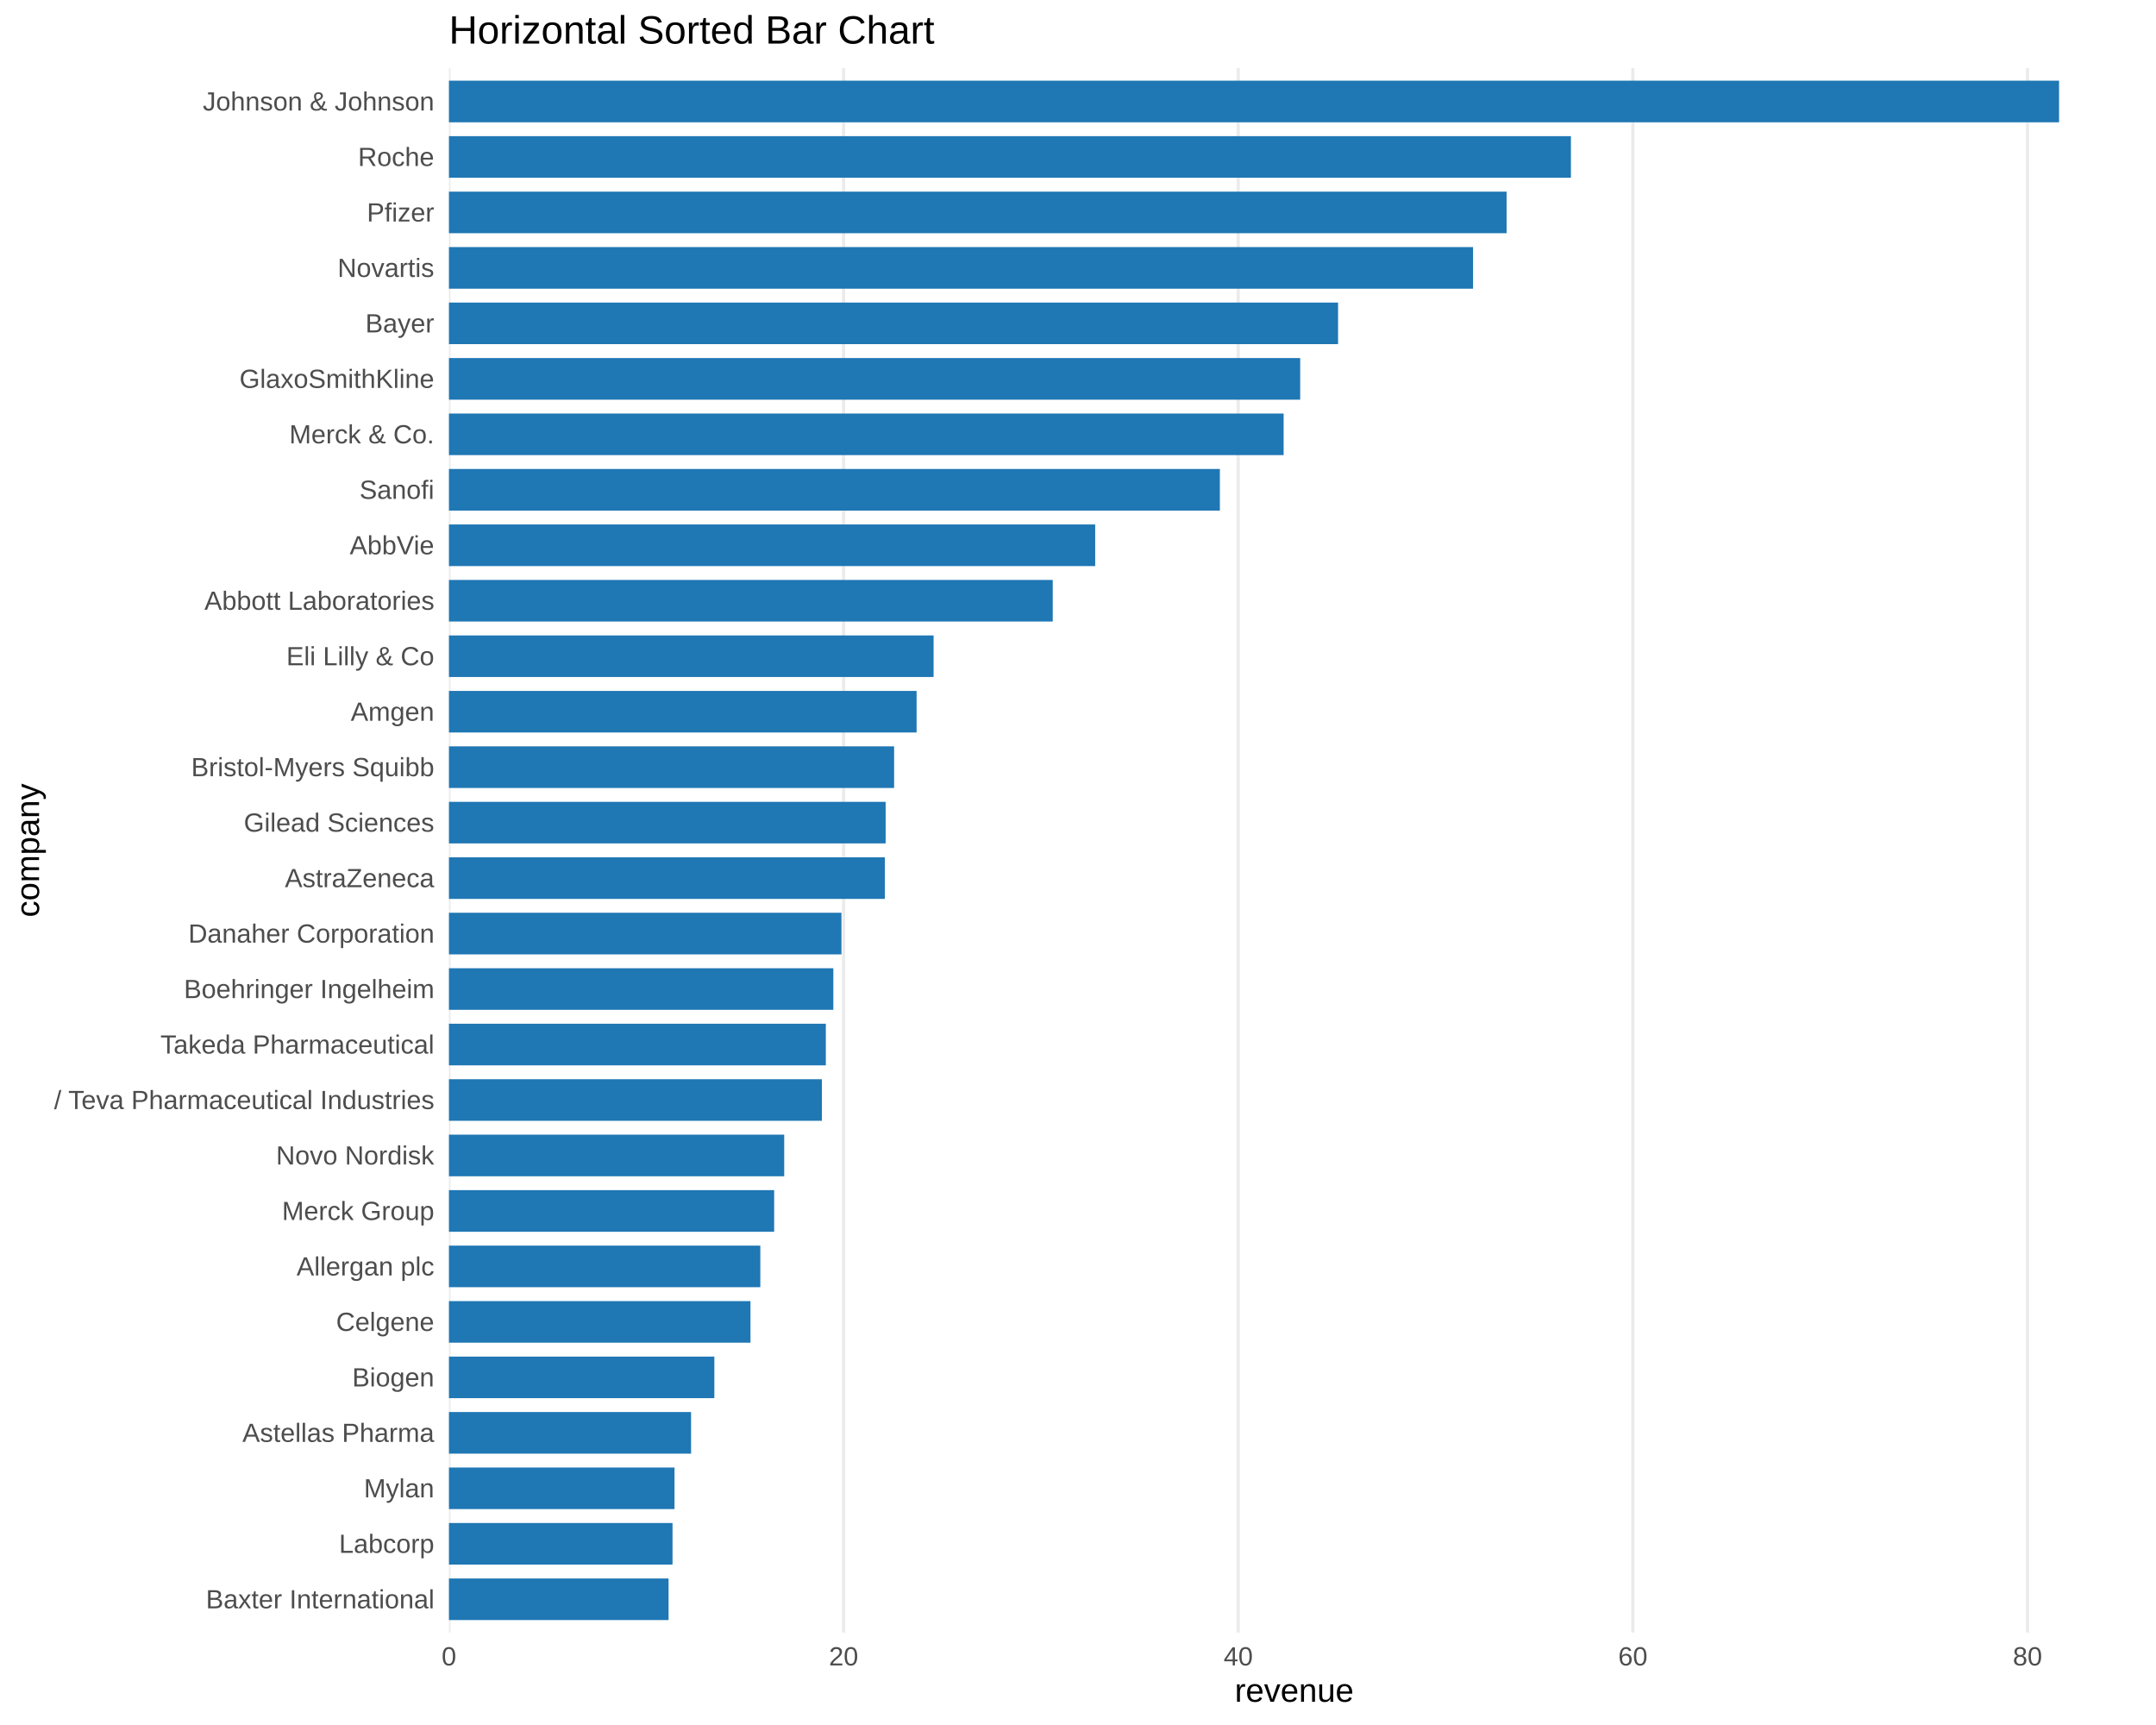
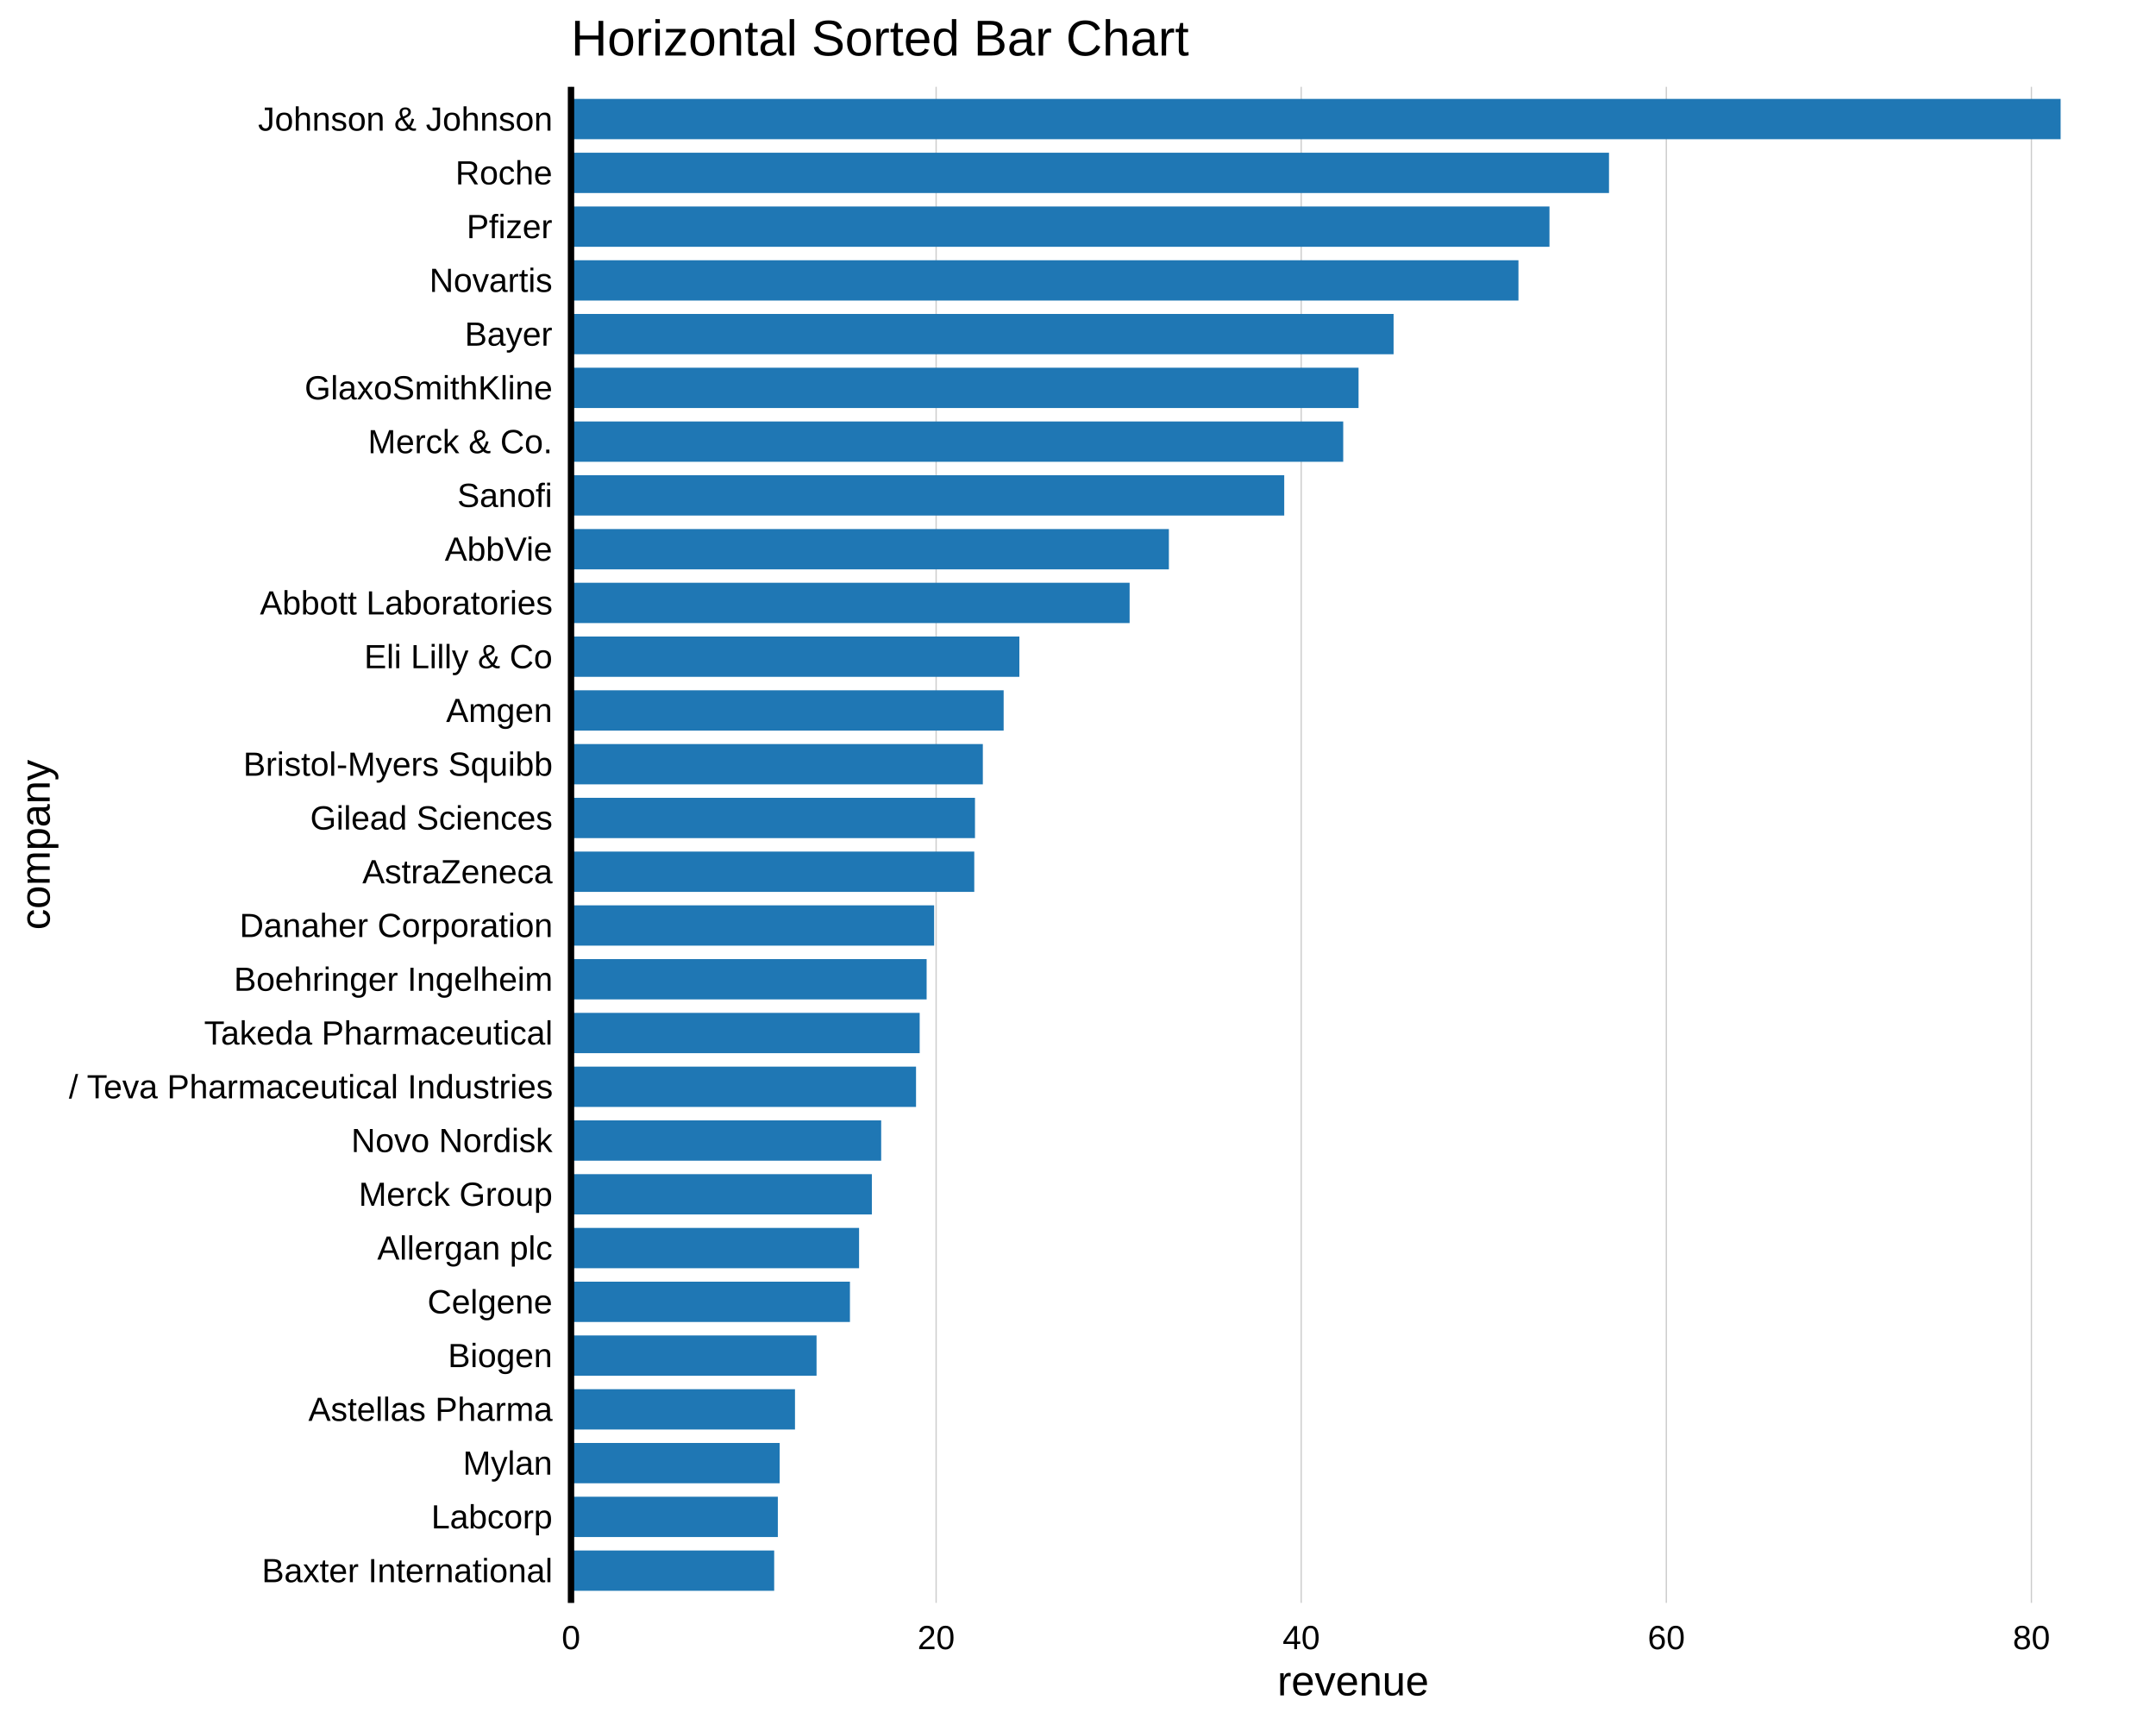
<svg xmlns="http://www.w3.org/2000/svg" viewBox="0 0 720.00 576.00">
  <defs>
    <style type="text/css">
    line, polyline, polygon, path, rect, circle {
      fill: none;
      stroke: #000000;
      stroke-linecap: round;
      stroke-linejoin: round;
      stroke-miterlimit: 10.00;
    }
  </style>
  </defs>
  <rect width="100%" height="100%" style="stroke: none; fill: #FFFFFF;" />
  <defs>
-     <clipPath id="cpMTQ5LjkzfDcxNC41Mnw1NDUuMTN8MjIuNzc=">
-       <rect x="149.93" y="22.77" width="564.59" height="522.36" />
+     <clipPath id="cpMTkwLjY5fDcxMy4wM3w1MzUuMjN8MjguOTk=">
+       <rect x="190.69" y="28.99" width="522.34" height="506.23" />
    </clipPath>
  </defs>
-   <polyline points="149.93,545.13 149.93,22.77 " style="stroke-width: 1.07; stroke: #EBEBEB; stroke-linecap: butt;" clip-path="url(#cpMTQ5LjkzfDcxNC41Mnw1NDUuMTN8MjIuNzc=)" />
-   <polyline points="281.72,545.13 281.72,22.77 " style="stroke-width: 1.07; stroke: #EBEBEB; stroke-linecap: butt;" clip-path="url(#cpMTQ5LjkzfDcxNC41Mnw1NDUuMTN8MjIuNzc=)" />
-   <polyline points="413.51,545.13 413.51,22.77 " style="stroke-width: 1.07; stroke: #EBEBEB; stroke-linecap: butt;" clip-path="url(#cpMTQ5LjkzfDcxNC41Mnw1NDUuMTN8MjIuNzc=)" />
-   <polyline points="545.30,545.13 545.30,22.77 " style="stroke-width: 1.07; stroke: #EBEBEB; stroke-linecap: butt;" clip-path="url(#cpMTQ5LjkzfDcxNC41Mnw1NDUuMTN8MjIuNzc=)" />
-   <polyline points="677.09,545.13 677.09,22.77 " style="stroke-width: 1.07; stroke: #EBEBEB; stroke-linecap: butt;" clip-path="url(#cpMTQ5LjkzfDcxNC41Mnw1NDUuMTN8MjIuNzc=)" />
-   <rect x="149.93" y="527.07" width="73.34" height="13.89" style="stroke-width: 1.07; stroke: none; stroke-linecap: square; stroke-linejoin: miter; fill: #1F77B4;" clip-path="url(#cpMTQ5LjkzfDcxNC41Mnw1NDUuMTN8MjIuNzc=)" />
-   <rect x="149.93" y="508.55" width="74.66" height="13.89" style="stroke-width: 1.07; stroke: none; stroke-linecap: square; stroke-linejoin: miter; fill: #1F77B4;" clip-path="url(#cpMTQ5LjkzfDcxNC41Mnw1NDUuMTN8MjIuNzc=)" />
-   <rect x="149.93" y="490.02" width="75.32" height="13.89" style="stroke-width: 1.07; stroke: none; stroke-linecap: square; stroke-linejoin: miter; fill: #1F77B4;" clip-path="url(#cpMTQ5LjkzfDcxNC41Mnw1NDUuMTN8MjIuNzc=)" />
-   <rect x="149.93" y="471.50" width="80.85" height="13.89" style="stroke-width: 1.07; stroke: none; stroke-linecap: square; stroke-linejoin: miter; fill: #1F77B4;" clip-path="url(#cpMTQ5LjkzfDcxNC41Mnw1NDUuMTN8MjIuNzc=)" />
-   <rect x="149.93" y="452.98" width="88.63" height="13.89" style="stroke-width: 1.07; stroke: none; stroke-linecap: square; stroke-linejoin: miter; fill: #1F77B4;" clip-path="url(#cpMTQ5LjkzfDcxNC41Mnw1NDUuMTN8MjIuNzc=)" />
-   <rect x="149.93" y="434.45" width="100.69" height="13.89" style="stroke-width: 1.07; stroke: none; stroke-linecap: square; stroke-linejoin: miter; fill: #1F77B4;" clip-path="url(#cpMTQ5LjkzfDcxNC41Mnw1NDUuMTN8MjIuNzc=)" />
-   <rect x="149.93" y="415.93" width="103.98" height="13.89" style="stroke-width: 1.07; stroke: none; stroke-linecap: square; stroke-linejoin: miter; fill: #1F77B4;" clip-path="url(#cpMTQ5LjkzfDcxNC41Mnw1NDUuMTN8MjIuNzc=)" />
-   <rect x="149.93" y="397.41" width="108.60" height="13.89" style="stroke-width: 1.07; stroke: none; stroke-linecap: square; stroke-linejoin: miter; fill: #1F77B4;" clip-path="url(#cpMTQ5LjkzfDcxNC41Mnw1NDUuMTN8MjIuNzc=)" />
-   <rect x="149.93" y="378.88" width="111.96" height="13.89" style="stroke-width: 1.07; stroke: none; stroke-linecap: square; stroke-linejoin: miter; fill: #1F77B4;" clip-path="url(#cpMTQ5LjkzfDcxNC41Mnw1NDUuMTN8MjIuNzc=)" />
-   <rect x="149.93" y="360.36" width="124.54" height="13.89" style="stroke-width: 1.07; stroke: none; stroke-linecap: square; stroke-linejoin: miter; fill: #1F77B4;" clip-path="url(#cpMTQ5LjkzfDcxNC41Mnw1NDUuMTN8MjIuNzc=)" />
-   <rect x="149.93" y="341.84" width="125.86" height="13.89" style="stroke-width: 1.07; stroke: none; stroke-linecap: square; stroke-linejoin: miter; fill: #1F77B4;" clip-path="url(#cpMTQ5LjkzfDcxNC41Mnw1NDUuMTN8MjIuNzc=)" />
-   <rect x="149.93" y="323.31" width="128.36" height="13.89" style="stroke-width: 1.07; stroke: none; stroke-linecap: square; stroke-linejoin: miter; fill: #1F77B4;" clip-path="url(#cpMTQ5LjkzfDcxNC41Mnw1NDUuMTN8MjIuNzc=)" />
-   <rect x="149.93" y="304.79" width="131.07" height="13.89" style="stroke-width: 1.07; stroke: none; stroke-linecap: square; stroke-linejoin: miter; fill: #1F77B4;" clip-path="url(#cpMTQ5LjkzfDcxNC41Mnw1NDUuMTN8MjIuNzc=)" />
-   <rect x="149.93" y="286.27" width="145.56" height="13.89" style="stroke-width: 1.07; stroke: none; stroke-linecap: square; stroke-linejoin: miter; fill: #1F77B4;" clip-path="url(#cpMTQ5LjkzfDcxNC41Mnw1NDUuMTN8MjIuNzc=)" />
-   <rect x="149.93" y="267.74" width="145.83" height="13.89" style="stroke-width: 1.07; stroke: none; stroke-linecap: square; stroke-linejoin: miter; fill: #1F77B4;" clip-path="url(#cpMTQ5LjkzfDcxNC41Mnw1NDUuMTN8MjIuNzc=)" />
-   <rect x="149.93" y="249.22" width="148.66" height="13.89" style="stroke-width: 1.07; stroke: none; stroke-linecap: square; stroke-linejoin: miter; fill: #1F77B4;" clip-path="url(#cpMTQ5LjkzfDcxNC41Mnw1NDUuMTN8MjIuNzc=)" />
-   <rect x="149.93" y="230.70" width="156.17" height="13.89" style="stroke-width: 1.07; stroke: none; stroke-linecap: square; stroke-linejoin: miter; fill: #1F77B4;" clip-path="url(#cpMTQ5LjkzfDcxNC41Mnw1NDUuMTN8MjIuNzc=)" />
-   <rect x="149.93" y="212.17" width="161.84" height="13.89" style="stroke-width: 1.07; stroke: none; stroke-linecap: square; stroke-linejoin: miter; fill: #1F77B4;" clip-path="url(#cpMTQ5LjkzfDcxNC41Mnw1NDUuMTN8MjIuNzc=)" />
-   <rect x="149.93" y="193.65" width="201.64" height="13.89" style="stroke-width: 1.07; stroke: none; stroke-linecap: square; stroke-linejoin: miter; fill: #1F77B4;" clip-path="url(#cpMTQ5LjkzfDcxNC41Mnw1NDUuMTN8MjIuNzc=)" />
-   <rect x="149.93" y="175.13" width="215.81" height="13.89" style="stroke-width: 1.07; stroke: none; stroke-linecap: square; stroke-linejoin: miter; fill: #1F77B4;" clip-path="url(#cpMTQ5LjkzfDcxNC41Mnw1NDUuMTN8MjIuNzc=)" />
-   <rect x="149.93" y="156.60" width="257.45" height="13.89" style="stroke-width: 1.07; stroke: none; stroke-linecap: square; stroke-linejoin: miter; fill: #1F77B4;" clip-path="url(#cpMTQ5LjkzfDcxNC41Mnw1NDUuMTN8MjIuNzc=)" />
-   <rect x="149.93" y="138.08" width="278.74" height="13.89" style="stroke-width: 1.07; stroke: none; stroke-linecap: square; stroke-linejoin: miter; fill: #1F77B4;" clip-path="url(#cpMTQ5LjkzfDcxNC41Mnw1NDUuMTN8MjIuNzc=)" />
-   <rect x="149.93" y="119.56" width="284.27" height="13.89" style="stroke-width: 1.07; stroke: none; stroke-linecap: square; stroke-linejoin: miter; fill: #1F77B4;" clip-path="url(#cpMTQ5LjkzfDcxNC41Mnw1NDUuMTN8MjIuNzc=)" />
-   <rect x="149.93" y="101.03" width="296.92" height="13.89" style="stroke-width: 1.07; stroke: none; stroke-linecap: square; stroke-linejoin: miter; fill: #1F77B4;" clip-path="url(#cpMTQ5LjkzfDcxNC41Mnw1NDUuMTN8MjIuNzc=)" />
-   <rect x="149.93" y="82.51" width="342.00" height="13.89" style="stroke-width: 1.07; stroke: none; stroke-linecap: square; stroke-linejoin: miter; fill: #1F77B4;" clip-path="url(#cpMTQ5LjkzfDcxNC41Mnw1NDUuMTN8MjIuNzc=)" />
-   <rect x="149.93" y="63.99" width="353.20" height="13.89" style="stroke-width: 1.07; stroke: none; stroke-linecap: square; stroke-linejoin: miter; fill: #1F77B4;" clip-path="url(#cpMTQ5LjkzfDcxNC41Mnw1NDUuMTN8MjIuNzc=)" />
-   <rect x="149.93" y="45.46" width="374.68" height="13.89" style="stroke-width: 1.07; stroke: none; stroke-linecap: square; stroke-linejoin: miter; fill: #1F77B4;" clip-path="url(#cpMTQ5LjkzfDcxNC41Mnw1NDUuMTN8MjIuNzc=)" />
-   <rect x="149.93" y="26.94" width="537.70" height="13.89" style="stroke-width: 1.07; stroke: none; stroke-linecap: square; stroke-linejoin: miter; fill: #1F77B4;" clip-path="url(#cpMTQ5LjkzfDcxNC41Mnw1NDUuMTN8MjIuNzc=)" />
+   <polyline points="190.69,535.23 190.69,28.99 " style="stroke-width: 0.43; stroke: #CCCCCC; stroke-linecap: butt;" clip-path="url(#cpMTkwLjY5fDcxMy4wM3w1MzUuMjN8MjguOTk=)" />
+   <polyline points="312.62,535.23 312.62,28.99 " style="stroke-width: 0.43; stroke: #CCCCCC; stroke-linecap: butt;" clip-path="url(#cpMTkwLjY5fDcxMy4wM3w1MzUuMjN8MjguOTk=)" />
+   <polyline points="434.54,535.23 434.54,28.99 " style="stroke-width: 0.43; stroke: #CCCCCC; stroke-linecap: butt;" clip-path="url(#cpMTkwLjY5fDcxMy4wM3w1MzUuMjN8MjguOTk=)" />
+   <polyline points="556.47,535.23 556.47,28.99 " style="stroke-width: 0.43; stroke: #CCCCCC; stroke-linecap: butt;" clip-path="url(#cpMTkwLjY5fDcxMy4wM3w1MzUuMjN8MjguOTk=)" />
+   <polyline points="678.40,535.23 678.40,28.99 " style="stroke-width: 0.43; stroke: #CCCCCC; stroke-linecap: butt;" clip-path="url(#cpMTkwLjY5fDcxMy4wM3w1MzUuMjN8MjguOTk=)" />
+   <rect x="190.69" y="517.72" width="67.85" height="13.46" style="stroke-width: 1.07; stroke: none; stroke-linecap: square; stroke-linejoin: miter; fill: #1F77B4;" clip-path="url(#cpMTkwLjY5fDcxMy4wM3w1MzUuMjN8MjguOTk=)" />
+   <rect x="190.69" y="499.77" width="69.07" height="13.46" style="stroke-width: 1.07; stroke: none; stroke-linecap: square; stroke-linejoin: miter; fill: #1F77B4;" clip-path="url(#cpMTkwLjY5fDcxMy4wM3w1MzUuMjN8MjguOTk=)" />
+   <rect x="190.69" y="481.82" width="69.68" height="13.46" style="stroke-width: 1.07; stroke: none; stroke-linecap: square; stroke-linejoin: miter; fill: #1F77B4;" clip-path="url(#cpMTkwLjY5fDcxMy4wM3w1MzUuMjN8MjguOTk=)" />
+   <rect x="190.69" y="463.87" width="74.80" height="13.46" style="stroke-width: 1.07; stroke: none; stroke-linecap: square; stroke-linejoin: miter; fill: #1F77B4;" clip-path="url(#cpMTkwLjY5fDcxMy4wM3w1MzUuMjN8MjguOTk=)" />
+   <rect x="190.69" y="445.92" width="82.00" height="13.46" style="stroke-width: 1.07; stroke: none; stroke-linecap: square; stroke-linejoin: miter; fill: #1F77B4;" clip-path="url(#cpMTkwLjY5fDcxMy4wM3w1MzUuMjN8MjguOTk=)" />
+   <rect x="190.69" y="427.97" width="93.15" height="13.46" style="stroke-width: 1.07; stroke: none; stroke-linecap: square; stroke-linejoin: miter; fill: #1F77B4;" clip-path="url(#cpMTkwLjY5fDcxMy4wM3w1MzUuMjN8MjguOTk=)" />
+   <rect x="190.69" y="410.01" width="96.20" height="13.46" style="stroke-width: 1.07; stroke: none; stroke-linecap: square; stroke-linejoin: miter; fill: #1F77B4;" clip-path="url(#cpMTkwLjY5fDcxMy4wM3w1MzUuMjN8MjguOTk=)" />
+   <rect x="190.69" y="392.06" width="100.47" height="13.46" style="stroke-width: 1.07; stroke: none; stroke-linecap: square; stroke-linejoin: miter; fill: #1F77B4;" clip-path="url(#cpMTkwLjY5fDcxMy4wM3w1MzUuMjN8MjguOTk=)" />
+   <rect x="190.69" y="374.11" width="103.58" height="13.46" style="stroke-width: 1.07; stroke: none; stroke-linecap: square; stroke-linejoin: miter; fill: #1F77B4;" clip-path="url(#cpMTkwLjY5fDcxMy4wM3w1MzUuMjN8MjguOTk=)" />
+   <rect x="190.69" y="356.16" width="115.22" height="13.46" style="stroke-width: 1.07; stroke: none; stroke-linecap: square; stroke-linejoin: miter; fill: #1F77B4;" clip-path="url(#cpMTkwLjY5fDcxMy4wM3w1MzUuMjN8MjguOTk=)" />
+   <rect x="190.69" y="338.21" width="116.44" height="13.46" style="stroke-width: 1.07; stroke: none; stroke-linecap: square; stroke-linejoin: miter; fill: #1F77B4;" clip-path="url(#cpMTkwLjY5fDcxMy4wM3w1MzUuMjN8MjguOTk=)" />
+   <rect x="190.69" y="320.26" width="118.76" height="13.46" style="stroke-width: 1.07; stroke: none; stroke-linecap: square; stroke-linejoin: miter; fill: #1F77B4;" clip-path="url(#cpMTkwLjY5fDcxMy4wM3w1MzUuMjN8MjguOTk=)" />
+   <rect x="190.69" y="302.31" width="121.26" height="13.46" style="stroke-width: 1.07; stroke: none; stroke-linecap: square; stroke-linejoin: miter; fill: #1F77B4;" clip-path="url(#cpMTkwLjY5fDcxMy4wM3w1MzUuMjN8MjguOTk=)" />
+   <rect x="190.69" y="284.35" width="134.67" height="13.46" style="stroke-width: 1.07; stroke: none; stroke-linecap: square; stroke-linejoin: miter; fill: #1F77B4;" clip-path="url(#cpMTkwLjY5fDcxMy4wM3w1MzUuMjN8MjguOTk=)" />
+   <rect x="190.69" y="266.40" width="134.91" height="13.46" style="stroke-width: 1.07; stroke: none; stroke-linecap: square; stroke-linejoin: miter; fill: #1F77B4;" clip-path="url(#cpMTkwLjY5fDcxMy4wM3w1MzUuMjN8MjguOTk=)" />
+   <rect x="190.69" y="248.45" width="137.53" height="13.46" style="stroke-width: 1.07; stroke: none; stroke-linecap: square; stroke-linejoin: miter; fill: #1F77B4;" clip-path="url(#cpMTkwLjY5fDcxMy4wM3w1MzUuMjN8MjguOTk=)" />
+   <rect x="190.69" y="230.50" width="144.48" height="13.46" style="stroke-width: 1.07; stroke: none; stroke-linecap: square; stroke-linejoin: miter; fill: #1F77B4;" clip-path="url(#cpMTkwLjY5fDcxMy4wM3w1MzUuMjN8MjguOTk=)" />
+   <rect x="190.69" y="212.55" width="149.73" height="13.46" style="stroke-width: 1.07; stroke: none; stroke-linecap: square; stroke-linejoin: miter; fill: #1F77B4;" clip-path="url(#cpMTkwLjY5fDcxMy4wM3w1MzUuMjN8MjguOTk=)" />
+   <rect x="190.69" y="194.60" width="186.55" height="13.46" style="stroke-width: 1.07; stroke: none; stroke-linecap: square; stroke-linejoin: miter; fill: #1F77B4;" clip-path="url(#cpMTkwLjY5fDcxMy4wM3w1MzUuMjN8MjguOTk=)" />
+   <rect x="190.69" y="176.65" width="199.66" height="13.46" style="stroke-width: 1.07; stroke: none; stroke-linecap: square; stroke-linejoin: miter; fill: #1F77B4;" clip-path="url(#cpMTkwLjY5fDcxMy4wM3w1MzUuMjN8MjguOTk=)" />
+   <rect x="190.69" y="158.69" width="238.18" height="13.46" style="stroke-width: 1.07; stroke: none; stroke-linecap: square; stroke-linejoin: miter; fill: #1F77B4;" clip-path="url(#cpMTkwLjY5fDcxMy4wM3w1MzUuMjN8MjguOTk=)" />
+   <rect x="190.69" y="140.74" width="257.88" height="13.46" style="stroke-width: 1.07; stroke: none; stroke-linecap: square; stroke-linejoin: miter; fill: #1F77B4;" clip-path="url(#cpMTkwLjY5fDcxMy4wM3w1MzUuMjN8MjguOTk=)" />
+   <rect x="190.69" y="122.79" width="263.00" height="13.46" style="stroke-width: 1.07; stroke: none; stroke-linecap: square; stroke-linejoin: miter; fill: #1F77B4;" clip-path="url(#cpMTkwLjY5fDcxMy4wM3w1MzUuMjN8MjguOTk=)" />
+   <rect x="190.69" y="104.84" width="274.70" height="13.46" style="stroke-width: 1.07; stroke: none; stroke-linecap: square; stroke-linejoin: miter; fill: #1F77B4;" clip-path="url(#cpMTkwLjY5fDcxMy4wM3w1MzUuMjN8MjguOTk=)" />
+   <rect x="190.69" y="86.89" width="316.40" height="13.46" style="stroke-width: 1.07; stroke: none; stroke-linecap: square; stroke-linejoin: miter; fill: #1F77B4;" clip-path="url(#cpMTkwLjY5fDcxMy4wM3w1MzUuMjN8MjguOTk=)" />
+   <rect x="190.69" y="68.94" width="326.76" height="13.46" style="stroke-width: 1.07; stroke: none; stroke-linecap: square; stroke-linejoin: miter; fill: #1F77B4;" clip-path="url(#cpMTkwLjY5fDcxMy4wM3w1MzUuMjN8MjguOTk=)" />
+   <rect x="190.69" y="50.99" width="346.64" height="13.46" style="stroke-width: 1.07; stroke: none; stroke-linecap: square; stroke-linejoin: miter; fill: #1F77B4;" clip-path="url(#cpMTkwLjY5fDcxMy4wM3w1MzUuMjN8MjguOTk=)" />
+   <rect x="190.69" y="33.03" width="497.46" height="13.46" style="stroke-width: 1.07; stroke: none; stroke-linecap: square; stroke-linejoin: miter; fill: #1F77B4;" clip-path="url(#cpMTkwLjY5fDcxMy4wM3w1MzUuMjN8MjguOTk=)" />
  <defs>
    <clipPath id="cpMC4wMHw3MjAuMDB8NTc2LjAwfDAuMDA=">
      <rect x="0.00" y="0.00" width="720.00" height="576.00" />
    </clipPath>
  </defs>
+   <polyline points="190.69,535.23 190.69,28.99 " style="stroke-width: 2.13; stroke-linecap: butt;" clip-path="url(#cpMC4wMHw3MjAuMDB8NTc2LjAwfDAuMDA=)" />
  <g clip-path="url(#cpMC4wMHw3MjAuMDB8NTc2LjAwfDAuMDA=)">
-     <text x="68.77" y="537.04" style="font-size: 8.80px; fill: #4D4D4D; font-family: Liberation Sans;" textLength="76.23px" lengthAdjust="spacingAndGlyphs">Baxter International</text>
+     <text x="87.43" y="528.31" style="font-size: 11.20px; font-family: Liberation Sans;" textLength="96.98px" lengthAdjust="spacingAndGlyphs">Baxter International</text>
  </g>
  <g clip-path="url(#cpMC4wMHw3MjAuMDB8NTc2LjAwfDAuMDA=)">
-     <text x="113.22" y="518.52" style="font-size: 8.80px; fill: #4D4D4D; font-family: Liberation Sans;" textLength="31.78px" lengthAdjust="spacingAndGlyphs">Labcorp</text>
+     <text x="144.01" y="510.36" style="font-size: 11.20px; font-family: Liberation Sans;" textLength="40.41px" lengthAdjust="spacingAndGlyphs">Labcorp</text>
  </g>
  <g clip-path="url(#cpMC4wMHw3MjAuMDB8NTc2LjAwfDAuMDA=)">
-     <text x="121.53" y="499.99" style="font-size: 8.80px; fill: #4D4D4D; font-family: Liberation Sans;" textLength="23.47px" lengthAdjust="spacingAndGlyphs">Mylan</text>
+     <text x="154.59" y="492.40" style="font-size: 11.20px; font-family: Liberation Sans;" textLength="29.83px" lengthAdjust="spacingAndGlyphs">Mylan</text>
  </g>
  <g clip-path="url(#cpMC4wMHw3MjAuMDB8NTc2LjAwfDAuMDA=)">
-     <text x="80.95" y="481.47" style="font-size: 8.80px; fill: #4D4D4D; font-family: Liberation Sans;" textLength="64.05px" lengthAdjust="spacingAndGlyphs">Astellas Pharma</text>
+     <text x="102.98" y="474.45" style="font-size: 11.20px; font-family: Liberation Sans;" textLength="81.44px" lengthAdjust="spacingAndGlyphs">Astellas Pharma</text>
  </g>
  <g clip-path="url(#cpMC4wMHw3MjAuMDB8NTc2LjAwfDAuMDA=)">
-     <text x="117.61" y="462.95" style="font-size: 8.80px; fill: #4D4D4D; font-family: Liberation Sans;" textLength="27.39px" lengthAdjust="spacingAndGlyphs">Biogen</text>
+     <text x="149.59" y="456.50" style="font-size: 11.20px; font-family: Liberation Sans;" textLength="34.83px" lengthAdjust="spacingAndGlyphs">Biogen</text>
  </g>
  <g clip-path="url(#cpMC4wMHw3MjAuMDB8NTc2LjAwfDAuMDA=)">
-     <text x="112.23" y="444.42" style="font-size: 8.80px; fill: #4D4D4D; font-family: Liberation Sans;" textLength="32.77px" lengthAdjust="spacingAndGlyphs">Celgene</text>
+     <text x="142.76" y="438.55" style="font-size: 11.20px; font-family: Liberation Sans;" textLength="41.66px" lengthAdjust="spacingAndGlyphs">Celgene</text>
  </g>
  <g clip-path="url(#cpMC4wMHw3MjAuMDB8NTc2LjAwfDAuMDA=)">
-     <text x="99.05" y="425.90" style="font-size: 8.80px; fill: #4D4D4D; font-family: Liberation Sans;" textLength="45.95px" lengthAdjust="spacingAndGlyphs">Allergan plc</text>
+     <text x="125.98" y="420.60" style="font-size: 11.20px; font-family: Liberation Sans;" textLength="58.44px" lengthAdjust="spacingAndGlyphs">Allergan plc</text>
  </g>
  <g clip-path="url(#cpMC4wMHw3MjAuMDB8NTc2LjAwfDAuMDA=)">
-     <text x="94.17" y="407.38" style="font-size: 8.80px; fill: #4D4D4D; font-family: Liberation Sans;" textLength="50.83px" lengthAdjust="spacingAndGlyphs">Merck Group</text>
+     <text x="119.79" y="402.65" style="font-size: 11.20px; font-family: Liberation Sans;" textLength="64.62px" lengthAdjust="spacingAndGlyphs">Merck Group</text>
  </g>
  <g clip-path="url(#cpMC4wMHw3MjAuMDB8NTc2LjAwfDAuMDA=)">
-     <text x="92.19" y="388.85" style="font-size: 8.80px; fill: #4D4D4D; font-family: Liberation Sans;" textLength="52.81px" lengthAdjust="spacingAndGlyphs">Novo Nordisk</text>
+     <text x="117.29" y="384.70" style="font-size: 11.20px; font-family: Liberation Sans;" textLength="67.12px" lengthAdjust="spacingAndGlyphs">Novo Nordisk</text>
  </g>
  <g clip-path="url(#cpMC4wMHw3MjAuMDB8NTc2LjAwfDAuMDA=)">
-     <text x="18.06" y="370.33" style="font-size: 8.80px; fill: #4D4D4D; font-family: Liberation Sans;" textLength="126.94px" lengthAdjust="spacingAndGlyphs">/ Teva Pharmaceutical Industries</text>
+     <text x="22.99" y="366.74" style="font-size: 11.20px; font-family: Liberation Sans;" textLength="161.42px" lengthAdjust="spacingAndGlyphs">/ Teva Pharmaceutical Industries</text>
  </g>
  <g clip-path="url(#cpMC4wMHw3MjAuMDB8NTc2LjAwfDAuMDA=)">
-     <text x="53.56" y="351.81" style="font-size: 8.80px; fill: #4D4D4D; font-family: Liberation Sans;" textLength="91.44px" lengthAdjust="spacingAndGlyphs">Takeda Pharmaceutical</text>
+     <text x="68.16" y="348.79" style="font-size: 11.20px; font-family: Liberation Sans;" textLength="116.25px" lengthAdjust="spacingAndGlyphs">Takeda Pharmaceutical</text>
  </g>
  <g clip-path="url(#cpMC4wMHw3MjAuMDB8NTc2LjAwfDAuMDA=)">
-     <text x="61.42" y="333.28" style="font-size: 8.80px; fill: #4D4D4D; font-family: Liberation Sans;" textLength="83.58px" lengthAdjust="spacingAndGlyphs">Boehringer Ingelheim</text>
+     <text x="78.12" y="330.84" style="font-size: 11.20px; font-family: Liberation Sans;" textLength="106.30px" lengthAdjust="spacingAndGlyphs">Boehringer Ingelheim</text>
  </g>
  <g clip-path="url(#cpMC4wMHw3MjAuMDB8NTc2LjAwfDAuMDA=)">
-     <text x="62.89" y="314.76" style="font-size: 8.80px; fill: #4D4D4D; font-family: Liberation Sans;" textLength="82.11px" lengthAdjust="spacingAndGlyphs">Danaher Corporation</text>
+     <text x="79.99" y="312.89" style="font-size: 11.20px; font-family: Liberation Sans;" textLength="104.42px" lengthAdjust="spacingAndGlyphs">Danaher Corporation</text>
  </g>
  <g clip-path="url(#cpMC4wMHw3MjAuMDB8NTc2LjAwfDAuMDA=)">
-     <text x="95.13" y="296.24" style="font-size: 8.80px; fill: #4D4D4D; font-family: Liberation Sans;" textLength="49.88px" lengthAdjust="spacingAndGlyphs">AstraZeneca</text>
+     <text x="121.01" y="294.94" style="font-size: 11.20px; font-family: Liberation Sans;" textLength="63.41px" lengthAdjust="spacingAndGlyphs">AstraZeneca</text>
  </g>
  <g clip-path="url(#cpMC4wMHw3MjAuMDB8NTc2LjAwfDAuMDA=)">
-     <text x="81.42" y="277.71" style="font-size: 8.80px; fill: #4D4D4D; font-family: Liberation Sans;" textLength="63.58px" lengthAdjust="spacingAndGlyphs">Gilead Sciences</text>
+     <text x="103.59" y="276.99" style="font-size: 11.20px; font-family: Liberation Sans;" textLength="80.83px" lengthAdjust="spacingAndGlyphs">Gilead Sciences</text>
  </g>
  <g clip-path="url(#cpMC4wMHw3MjAuMDB8NTc2LjAwfDAuMDA=)">
-     <text x="63.86" y="259.19" style="font-size: 8.80px; fill: #4D4D4D; font-family: Liberation Sans;" textLength="81.14px" lengthAdjust="spacingAndGlyphs">Bristol-Myers Squibb</text>
+     <text x="81.24" y="259.03" style="font-size: 11.20px; font-family: Liberation Sans;" textLength="103.17px" lengthAdjust="spacingAndGlyphs">Bristol-Myers Squibb</text>
  </g>
  <g clip-path="url(#cpMC4wMHw3MjAuMDB8NTc2LjAwfDAuMDA=)">
-     <text x="117.13" y="240.67" style="font-size: 8.80px; fill: #4D4D4D; font-family: Liberation Sans;" textLength="27.88px" lengthAdjust="spacingAndGlyphs">Amgen</text>
+     <text x="148.98" y="241.08" style="font-size: 11.20px; font-family: Liberation Sans;" textLength="35.44px" lengthAdjust="spacingAndGlyphs">Amgen</text>
  </g>
  <g clip-path="url(#cpMC4wMHw3MjAuMDB8NTc2LjAwfDAuMDA=)">
-     <text x="95.63" y="222.14" style="font-size: 8.80px; fill: #4D4D4D; font-family: Liberation Sans;" textLength="49.38px" lengthAdjust="spacingAndGlyphs">Eli Lilly &amp; Co</text>
+     <text x="121.62" y="223.13" style="font-size: 11.20px; font-family: Liberation Sans;" textLength="62.80px" lengthAdjust="spacingAndGlyphs">Eli Lilly &amp; Co</text>
  </g>
  <g clip-path="url(#cpMC4wMHw3MjAuMDB8NTc2LjAwfDAuMDA=)">
-     <text x="68.27" y="203.62" style="font-size: 8.80px; fill: #4D4D4D; font-family: Liberation Sans;" textLength="76.73px" lengthAdjust="spacingAndGlyphs">Abbott Laboratories</text>
+     <text x="86.80" y="205.18" style="font-size: 11.20px; font-family: Liberation Sans;" textLength="97.61px" lengthAdjust="spacingAndGlyphs">Abbott Laboratories</text>
  </g>
  <g clip-path="url(#cpMC4wMHw3MjAuMDB8NTc2LjAwfDAuMDA=)">
-     <text x="116.78" y="185.10" style="font-size: 8.80px; fill: #4D4D4D; font-family: Liberation Sans;" textLength="28.22px" lengthAdjust="spacingAndGlyphs">AbbVie</text>
+     <text x="148.54" y="187.23" style="font-size: 11.20px; font-family: Liberation Sans;" textLength="35.88px" lengthAdjust="spacingAndGlyphs">AbbVie</text>
  </g>
  <g clip-path="url(#cpMC4wMHw3MjAuMDB8NTc2LjAwfDAuMDA=)">
-     <text x="120.06" y="166.57" style="font-size: 8.80px; fill: #4D4D4D; font-family: Liberation Sans;" textLength="24.94px" lengthAdjust="spacingAndGlyphs">Sanofi</text>
+     <text x="152.70" y="169.28" style="font-size: 11.20px; font-family: Liberation Sans;" textLength="31.72px" lengthAdjust="spacingAndGlyphs">Sanofi</text>
  </g>
  <g clip-path="url(#cpMC4wMHw3MjAuMDB8NTc2LjAwfDAuMDA=)">
-     <text x="96.61" y="148.05" style="font-size: 8.80px; fill: #4D4D4D; font-family: Liberation Sans;" textLength="48.39px" lengthAdjust="spacingAndGlyphs">Merck &amp; Co.</text>
+     <text x="122.88" y="151.33" style="font-size: 11.20px; font-family: Liberation Sans;" textLength="61.53px" lengthAdjust="spacingAndGlyphs">Merck &amp; Co.</text>
  </g>
  <g clip-path="url(#cpMC4wMHw3MjAuMDB8NTc2LjAwfDAuMDA=)">
-     <text x="79.97" y="129.53" style="font-size: 8.80px; fill: #4D4D4D; font-family: Liberation Sans;" textLength="65.03px" lengthAdjust="spacingAndGlyphs">GlaxoSmithKline</text>
+     <text x="101.73" y="133.37" style="font-size: 11.20px; font-family: Liberation Sans;" textLength="82.69px" lengthAdjust="spacingAndGlyphs">GlaxoSmithKline</text>
  </g>
  <g clip-path="url(#cpMC4wMHw3MjAuMDB8NTc2LjAwfDAuMDA=)">
-     <text x="122.02" y="111.00" style="font-size: 8.80px; fill: #4D4D4D; font-family: Liberation Sans;" textLength="22.98px" lengthAdjust="spacingAndGlyphs">Bayer</text>
+     <text x="155.20" y="115.42" style="font-size: 11.20px; font-family: Liberation Sans;" textLength="29.22px" lengthAdjust="spacingAndGlyphs">Bayer</text>
  </g>
  <g clip-path="url(#cpMC4wMHw3MjAuMDB8NTc2LjAwfDAuMDA=)">
-     <text x="112.73" y="92.48" style="font-size: 8.80px; fill: #4D4D4D; font-family: Liberation Sans;" textLength="32.27px" lengthAdjust="spacingAndGlyphs">Novartis</text>
+     <text x="143.40" y="97.47" style="font-size: 11.20px; font-family: Liberation Sans;" textLength="41.02px" lengthAdjust="spacingAndGlyphs">Novartis</text>
  </g>
  <g clip-path="url(#cpMC4wMHw3MjAuMDB8NTc2LjAwfDAuMDA=)">
-     <text x="122.52" y="73.96" style="font-size: 8.80px; fill: #4D4D4D; font-family: Liberation Sans;" textLength="22.48px" lengthAdjust="spacingAndGlyphs">Pfizer</text>
+     <text x="155.82" y="79.52" style="font-size: 11.20px; font-family: Liberation Sans;" textLength="28.59px" lengthAdjust="spacingAndGlyphs">Pfizer</text>
  </g>
  <g clip-path="url(#cpMC4wMHw3MjAuMDB8NTc2LjAwfDAuMDA=)">
-     <text x="119.56" y="55.43" style="font-size: 8.80px; fill: #4D4D4D; font-family: Liberation Sans;" textLength="25.44px" lengthAdjust="spacingAndGlyphs">Roche</text>
+     <text x="152.09" y="61.57" style="font-size: 11.20px; font-family: Liberation Sans;" textLength="32.33px" lengthAdjust="spacingAndGlyphs">Roche</text>
  </g>
  <g clip-path="url(#cpMC4wMHw3MjAuMDB8NTc2LjAwfDAuMDA=)">
-     <text x="67.72" y="36.91" style="font-size: 8.80px; fill: #4D4D4D; font-family: Liberation Sans;" textLength="77.28px" lengthAdjust="spacingAndGlyphs">Johnson &amp; Johnson</text>
+     <text x="86.16" y="43.62" style="font-size: 11.20px; font-family: Liberation Sans;" textLength="98.25px" lengthAdjust="spacingAndGlyphs">Johnson &amp; Johnson</text>
  </g>
  <g clip-path="url(#cpMC4wMHw3MjAuMDB8NTc2LjAwfDAuMDA=)">
-     <text x="147.49" y="556.11" style="font-size: 8.80px; fill: #4D4D4D; font-family: Liberation Sans;" textLength="4.89px" lengthAdjust="spacingAndGlyphs">0</text>
+     <text x="187.58" y="550.68" style="font-size: 11.20px; font-family: Liberation Sans;" textLength="6.22px" lengthAdjust="spacingAndGlyphs">0</text>
  </g>
  <g clip-path="url(#cpMC4wMHw3MjAuMDB8NTc2LjAwfDAuMDA=)">
-     <text x="276.83" y="556.11" style="font-size: 8.80px; fill: #4D4D4D; font-family: Liberation Sans;" textLength="9.78px" lengthAdjust="spacingAndGlyphs">20</text>
+     <text x="306.40" y="550.68" style="font-size: 11.20px; font-family: Liberation Sans;" textLength="12.44px" lengthAdjust="spacingAndGlyphs">20</text>
  </g>
  <g clip-path="url(#cpMC4wMHw3MjAuMDB8NTc2LjAwfDAuMDA=)">
-     <text x="408.62" y="556.11" style="font-size: 8.80px; fill: #4D4D4D; font-family: Liberation Sans;" textLength="9.78px" lengthAdjust="spacingAndGlyphs">40</text>
+     <text x="428.33" y="550.68" style="font-size: 11.20px; font-family: Liberation Sans;" textLength="12.44px" lengthAdjust="spacingAndGlyphs">40</text>
  </g>
  <g clip-path="url(#cpMC4wMHw3MjAuMDB8NTc2LjAwfDAuMDA=)">
-     <text x="540.41" y="556.11" style="font-size: 8.80px; fill: #4D4D4D; font-family: Liberation Sans;" textLength="9.78px" lengthAdjust="spacingAndGlyphs">60</text>
+     <text x="550.25" y="550.68" style="font-size: 11.20px; font-family: Liberation Sans;" textLength="12.44px" lengthAdjust="spacingAndGlyphs">60</text>
  </g>
  <g clip-path="url(#cpMC4wMHw3MjAuMDB8NTc2LjAwfDAuMDA=)">
-     <text x="672.20" y="556.11" style="font-size: 8.80px; fill: #4D4D4D; font-family: Liberation Sans;" textLength="9.78px" lengthAdjust="spacingAndGlyphs">80</text>
+     <text x="672.18" y="550.68" style="font-size: 11.20px; font-family: Liberation Sans;" textLength="12.44px" lengthAdjust="spacingAndGlyphs">80</text>
  </g>
  <g clip-path="url(#cpMC4wMHw3MjAuMDB8NTc2LjAwfDAuMDA=)">
-     <text x="412.34" y="568.24" style="font-size: 11.00px; font-family: Liberation Sans;" textLength="39.78px" lengthAdjust="spacingAndGlyphs">revenue</text>
+     <text x="426.58" y="566.12" style="font-size: 14.00px; font-family: Liberation Sans;" textLength="50.56px" lengthAdjust="spacingAndGlyphs">revenue</text>
  </g>
  <g clip-path="url(#cpMC4wMHw3MjAuMDB8NTc2LjAwfDAuMDA=)">
-     <text transform="translate(13.04,306.28) rotate(-90)" style="font-size: 11.00px; font-family: Liberation Sans;" textLength="44.66px" lengthAdjust="spacingAndGlyphs">company</text>
+     <text transform="translate(16.60,310.50) rotate(-90)" style="font-size: 14.00px; font-family: Liberation Sans;" textLength="56.78px" lengthAdjust="spacingAndGlyphs">company</text>
  </g>
  <g clip-path="url(#cpMC4wMHw3MjAuMDB8NTc2LjAwfDAuMDA=)">
-     <text x="149.93" y="14.56" style="font-size: 13.20px; font-family: Liberation Sans;" textLength="161.91px" lengthAdjust="spacingAndGlyphs">Horizontal Sorted Bar Chart</text>
+     <text x="190.69" y="18.54" style="font-size: 16.80px; font-family: Liberation Sans;" textLength="206.38px" lengthAdjust="spacingAndGlyphs">Horizontal Sorted Bar Chart</text>
  </g>
</svg>
